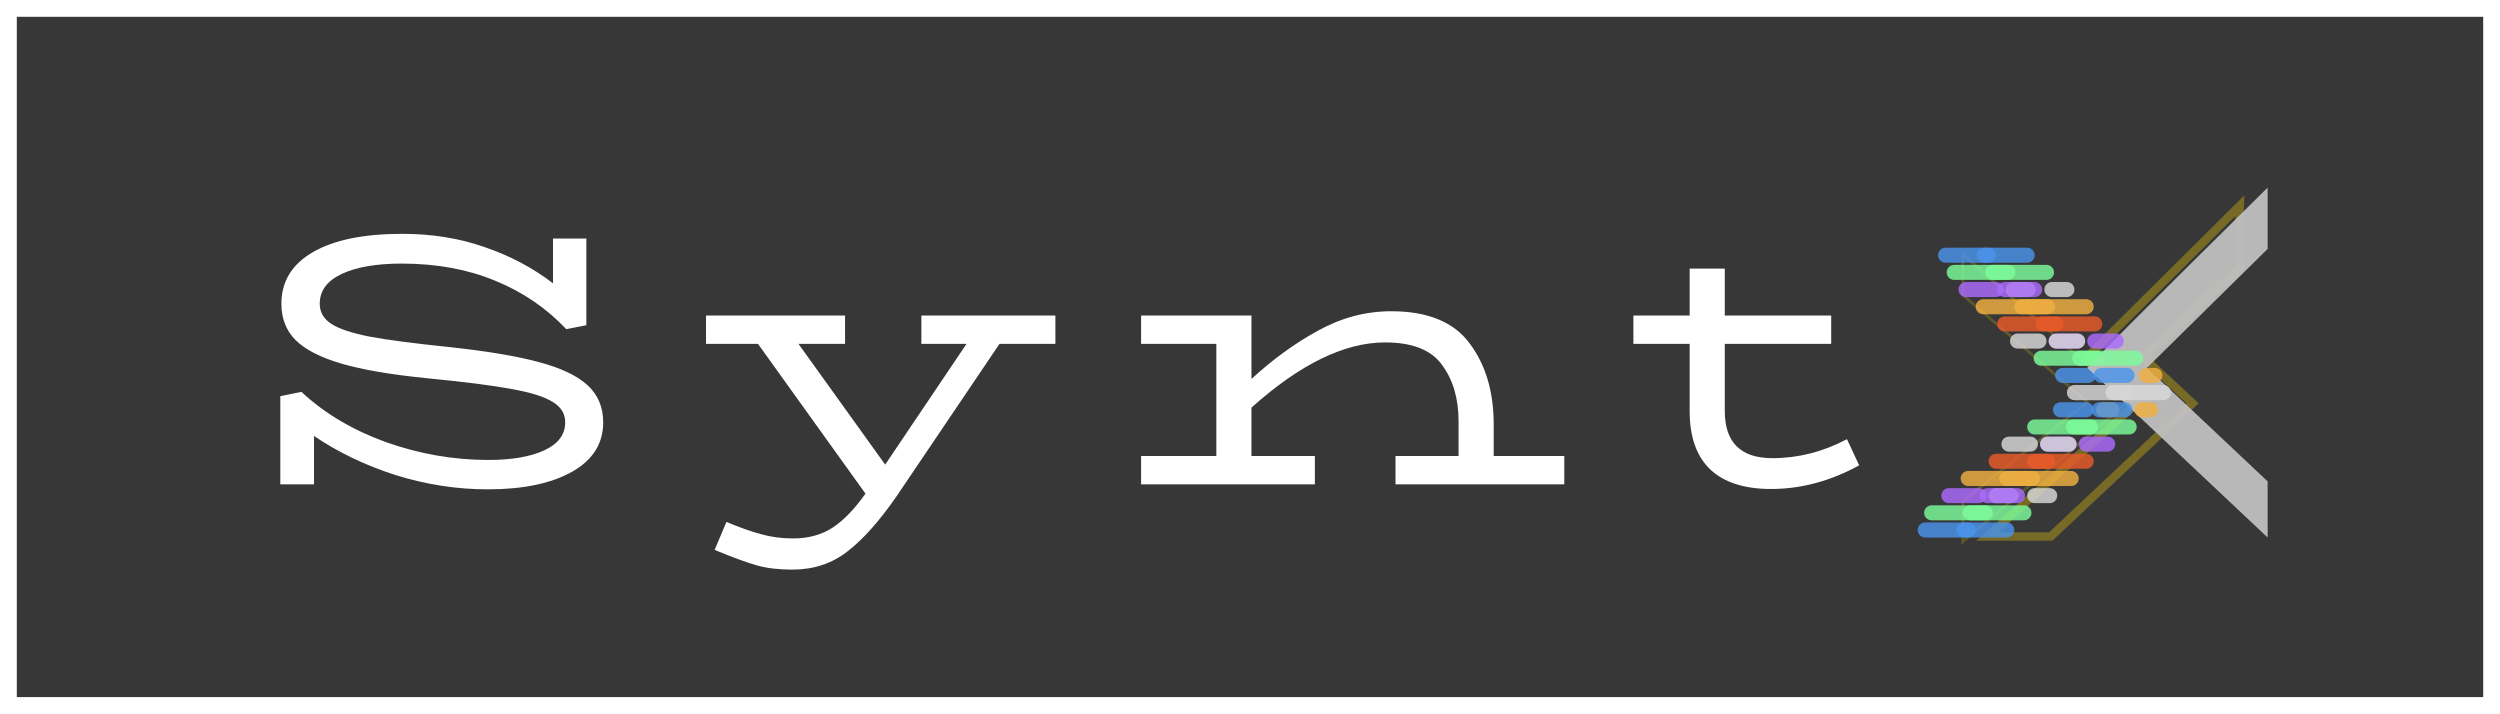
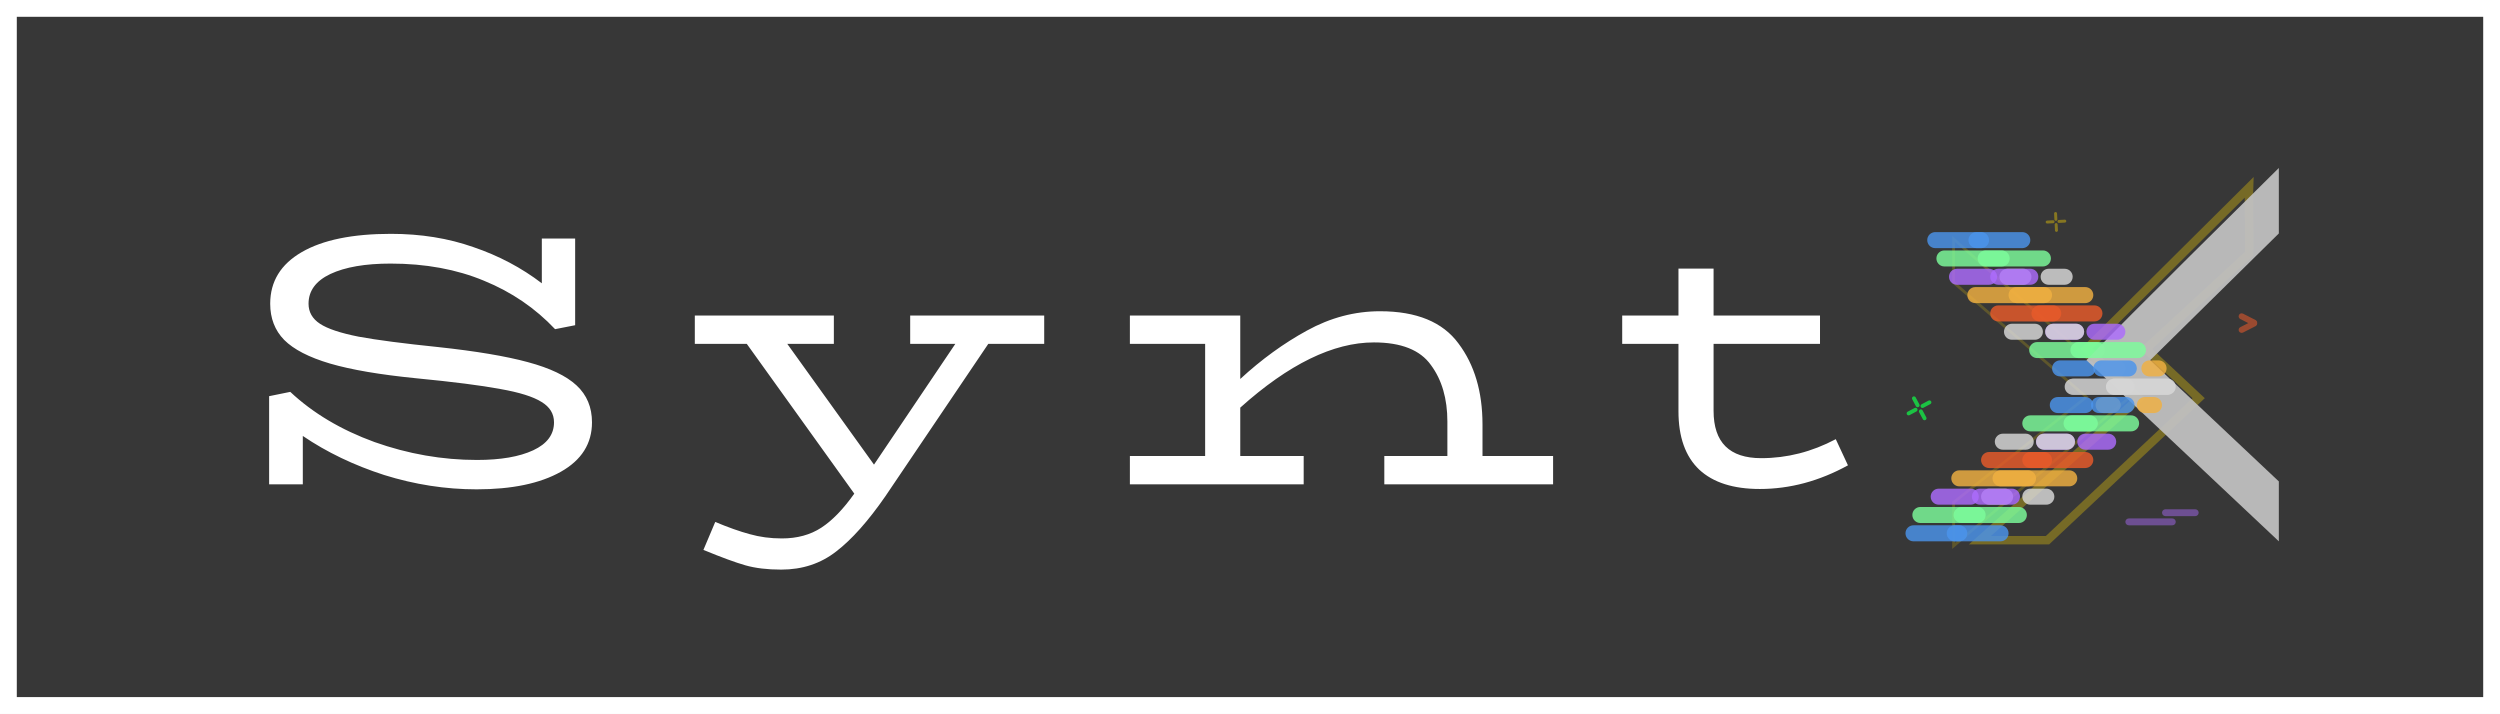
<svg xmlns="http://www.w3.org/2000/svg" width="893" height="255" viewBox="0 0 893 255" fill="none">
  <rect x="3" y="3" width="887" height="249" fill="#373737" />
  <rect x="3" y="3" width="887" height="249" stroke="white" stroke-width="6" />
-   <path opacity="0.37" d="M760.153 143.687C758.364 141.898 744.049 128.81 701.104 90.773V105.344L745.583 143.687L701.104 178.963V193.534L760.153 143.687Z" stroke="#FFD700" stroke-opacity="0.53" />
-   <path opacity="0.59" d="M732.546 191.617L783.159 144.071L765.521 127.583L800.031 95.758C800.305 91.786 799.85 77.987 800.031 73.518L745.583 127.583L763.221 144.071L709.923 191.617H732.546Z" stroke="#FFD700" stroke-opacity="0.53" stroke-width="3" />
+   <path d="M156.547 123.976C170.03 125.427 180.696 127.219 188.547 129.352C196.483 131.485 202.286 134.259 205.955 137.672C209.624 141.085 211.459 145.48 211.459 150.856C211.459 158.451 207.747 164.339 200.323 168.52C192.899 172.701 182.872 174.792 170.243 174.792C159.15 174.792 148.142 173.085 137.219 169.672C126.382 166.173 116.696 161.523 108.163 155.72V173H96.131V141.512L103.683 139.976C111.79 147.571 121.816 153.544 133.763 157.896C145.795 162.163 157.998 164.296 170.371 164.296C178.819 164.296 185.518 163.144 190.467 160.84C195.416 158.536 197.891 155.208 197.891 150.856C197.891 147.784 196.398 145.352 193.411 143.56C190.424 141.683 185.518 140.147 178.691 138.952C171.864 137.672 161.838 136.392 148.611 135.112C135.726 133.832 125.486 132.083 117.891 129.864C110.382 127.645 104.92 124.829 101.507 121.416C98.179 118.003 96.515 113.693 96.515 108.488C96.515 100.552 100.27 94.408 107.779 90.056C115.288 85.704 125.912 83.528 139.651 83.528C150.318 83.528 160.131 85.107 169.091 88.264C178.136 91.336 186.286 95.645 193.539 101.192V85.192H205.443V116.168L198.275 117.576C191.192 110.067 182.744 104.307 172.931 100.296C163.118 96.2 151.982 94.152 139.523 94.152C130.478 94.152 123.31 95.389 118.019 97.864C112.814 100.339 110.211 103.88 110.211 108.488C110.211 111.475 111.576 113.864 114.307 115.656C117.038 117.448 121.646 118.984 128.131 120.264C134.616 121.459 144.088 122.696 156.547 123.976ZM372.989 122.824H353.021L316.285 177.224C310.141 186.099 304.296 192.669 298.749 196.936C293.202 201.288 286.632 203.464 279.037 203.464C274.088 203.464 269.821 202.952 266.237 201.928C262.653 200.904 257.661 199.069 251.261 196.424L255.485 186.44C260.178 188.403 264.274 189.853 267.773 190.792C271.357 191.816 275.197 192.328 279.293 192.328C284.754 192.328 289.448 191.048 293.373 188.488C297.298 185.928 301.224 181.875 305.149 176.328L266.749 122.824H248.189V112.712H297.853V122.824H281.213L312.189 165.96L341.245 122.824H325.117V112.712H372.989V122.824ZM554.764 162.888V173H494.476V162.888H517.004V150.6C517.004 142.408 515.041 135.667 511.116 130.376C507.276 125 500.492 122.312 490.764 122.312C476.257 122.312 460.343 130.077 443.02 145.608V162.888H465.676V173H403.596V162.888H430.476V122.824H403.596V112.712H443.02V135.368C450.615 128.371 458.551 122.611 466.828 118.088C475.191 113.48 483.895 111.176 492.94 111.176C505.996 111.176 515.34 115.016 520.972 122.696C526.689 130.291 529.548 139.933 529.548 151.624V162.888H554.764ZM660.09 166.216C649.85 171.848 639.354 174.664 628.602 174.664C619.13 174.664 611.919 172.36 606.97 167.752C602.021 163.059 599.546 156.104 599.546 146.888V122.824H579.45V112.712H599.546V95.944H612.09V112.712H650.106V122.824H612.09V146.76C612.09 158.024 617.765 163.656 629.114 163.656C638.33 163.656 647.205 161.395 655.738 156.872L660.09 166.216Z" fill="white" />
+   <path opacity="0.37" d="M760.818 141.818C758.909 139.909 743.636 125.946 697.818 85.364V100.909L745.273 141.818L697.818 179.455V195L760.818 141.818Z" stroke="#FFD700" stroke-opacity="0.53" />
+   <path opacity="0.59" d="M731.363 192.955L785.363 142.227L766.545 124.636L803.363 90.682C803.656 86.445 803.17 71.722 803.363 66.955L745.272 124.636L764.091 142.227L707.227 192.955H731.363Z" stroke="#FFD700" stroke-opacity="0.53" stroke-width="3" />
  <g opacity="0.82">
-     <path d="M692.285 91.156C692.285 89.674 693.487 88.472 694.969 88.472H710.307C711.789 88.472 712.991 89.674 712.991 91.156V91.156C712.991 92.639 711.789 93.84 710.307 93.84H694.969C693.487 93.84 692.285 92.639 692.285 91.156V91.156Z" fill="#4B94EB" />
-     <path d="M748.65 134.101C748.65 135.584 747.448 136.785 745.966 136.785H736.764C735.281 136.785 734.08 135.584 734.08 134.101V134.101C734.08 132.619 735.281 131.417 736.764 131.417H741.365H745.966C747.448 131.417 748.65 132.619 748.65 134.101V134.101Z" fill="#4B94EB" />
-     <path d="M761.687 140.236C761.687 141.719 760.485 142.92 759.003 142.92H741.365C739.883 142.92 738.681 141.719 738.681 140.236V140.236C738.681 138.754 739.883 137.552 741.365 137.552H750.184H759.003C760.485 137.552 761.687 138.754 761.687 140.236V140.236Z" fill="#D9D9D9" />
-     <path d="M758.62 134.101C758.62 135.584 757.418 136.785 755.935 136.785H752.868C751.386 136.785 750.184 135.584 750.184 134.101V134.101C750.184 132.619 751.386 131.417 752.868 131.417H754.402H755.935C757.418 131.417 758.62 132.619 758.62 134.101V134.101Z" fill="#F0B041" />
-     <path d="M699.57 103.426C699.57 101.944 700.772 100.742 702.254 100.742H712.991C714.473 100.742 715.675 101.944 715.675 103.426V103.426C715.675 104.909 714.473 106.11 712.991 106.11H702.254C700.772 106.11 699.57 104.909 699.57 103.426V103.426Z" fill="#AC6BFD" />
-     <path d="M744.816 121.831C744.816 123.314 743.614 124.515 742.132 124.515H734.463C732.981 124.515 731.779 123.314 731.779 121.831V121.831C731.779 120.349 732.981 119.147 734.463 119.147H742.132C743.614 119.147 744.816 120.349 744.816 121.831V121.831Z" fill="#AC6BFD" />
-     <path d="M716.442 103.426C716.442 101.944 717.643 100.742 719.126 100.742H724.494C725.976 100.742 727.178 101.944 727.178 103.426V103.426C727.178 104.909 725.976 106.11 724.494 106.11H719.126C717.643 106.11 716.442 104.909 716.442 103.426V103.426Z" fill="#D9D9D9" />
-     <path d="M731.012 121.831C731.012 123.314 729.811 124.515 728.328 124.515H720.659C719.177 124.515 717.975 123.314 717.975 121.831V121.831C717.975 120.349 719.177 119.147 720.659 119.147H728.328C729.811 119.147 731.012 120.349 731.012 121.831V121.831Z" fill="#D9D9D9" />
-     <path d="M695.353 97.291C695.353 95.809 696.554 94.607 698.037 94.607H717.208C718.691 94.607 719.892 95.809 719.892 97.291V97.291C719.892 98.774 718.691 99.975 717.208 99.975H707.929H698.037C696.554 99.975 695.353 98.774 695.353 97.291V97.291Z" fill="#7CFC9B" />
-     <path d="M751.718 127.966C751.718 129.449 750.516 130.65 749.034 130.65H729.095C727.613 130.65 726.411 129.449 726.411 127.966V127.966C726.411 126.484 727.613 125.282 729.095 125.282H749.034C750.516 125.282 751.718 126.484 751.718 127.966V127.966Z" fill="#7CFC9B" />
-     <path d="M705.705 109.561C705.705 108.079 706.907 106.877 708.389 106.877H731.396C732.878 106.877 734.08 108.079 734.08 109.561V109.561C734.08 111.044 732.878 112.245 731.396 112.245H708.389C706.907 112.245 705.705 111.044 705.705 109.561V109.561Z" fill="#F0B041" />
-     <path d="M737.147 115.696C737.147 117.179 735.946 118.38 734.463 118.38H716.058C714.576 118.38 713.374 117.179 713.374 115.696V115.696C713.374 114.214 714.576 113.012 716.058 113.012H734.463C735.946 113.012 737.147 114.214 737.147 115.696V115.696Z" fill="#E85A2A" />
-     <path d="M685 189.316C685 190.798 686.202 192 687.684 192H703.021C704.504 192 705.706 190.798 705.706 189.316V189.316C705.706 187.834 704.504 186.632 703.021 186.632H687.684C686.202 186.632 685 187.834 685 189.316V189.316Z" fill="#4B94EB" />
-     <path d="M747.884 146.371C747.884 144.889 746.682 143.687 745.199 143.687H735.997C734.515 143.687 733.313 144.889 733.313 146.371V146.371C733.313 147.854 734.515 149.055 735.997 149.055H740.598H745.199C746.682 149.055 747.884 147.854 747.884 146.371V146.371Z" fill="#4B94EB" />
-     <path d="M761.304 140.236C761.304 138.754 760.102 137.552 758.62 137.552H740.982C739.499 137.552 738.298 138.754 738.298 140.236V140.236C738.298 141.719 739.499 142.92 740.982 142.92H749.801H758.62C760.102 142.92 761.304 141.719 761.304 140.236V140.236Z" fill="#D9D9D9" />
-     <path d="M757.086 146.371C757.086 144.889 755.884 143.687 754.402 143.687H751.334C749.852 143.687 748.65 144.889 748.65 146.371V146.371C748.65 147.854 749.852 149.055 751.334 149.055H752.868H754.402C755.884 149.055 757.086 147.854 757.086 146.371V146.371Z" fill="#F0B041" />
-     <path d="M693.436 177.046C693.436 178.529 694.637 179.73 696.12 179.73H706.856C708.338 179.73 709.54 178.529 709.54 177.046V177.046C709.54 175.564 708.338 174.362 706.856 174.362H696.12C694.637 174.362 693.436 175.564 693.436 177.046V177.046Z" fill="#AC6BFD" />
-     <path d="M741.749 158.641C741.749 157.159 740.547 155.957 739.064 155.957H731.396C729.913 155.957 728.712 157.159 728.712 158.641V158.641C728.712 160.123 729.913 161.325 731.396 161.325H739.064C740.547 161.325 741.749 160.123 741.749 158.641V158.641Z" fill="#AC6BFD" />
-     <path d="M710.307 177.046C710.307 178.529 711.508 179.73 712.991 179.73H718.359C719.841 179.73 721.043 178.529 721.043 177.046V177.046C721.043 175.564 719.841 174.362 718.359 174.362H712.991C711.508 174.362 710.307 175.564 710.307 177.046V177.046Z" fill="#D9D9D9" />
-     <path d="M727.945 158.641C727.945 157.159 726.743 155.957 725.261 155.957H717.592C716.11 155.957 714.908 157.159 714.908 158.641V158.641C714.908 160.123 716.11 161.325 717.592 161.325H725.261C726.743 161.325 727.945 160.123 727.945 158.641V158.641Z" fill="#D9D9D9" />
-     <path d="M687.301 183.181C687.301 184.663 688.502 185.865 689.985 185.865H709.157C710.639 185.865 711.841 184.663 711.841 183.181V183.181C711.841 181.699 710.639 180.497 709.157 180.497H699.877H689.985C688.502 180.497 687.301 181.699 687.301 183.181V183.181Z" fill="#7CFC9B" />
-     <path d="M749.417 152.506C749.417 151.024 748.216 149.822 746.733 149.822H726.795C725.312 149.822 724.111 151.024 724.111 152.506V152.506C724.111 153.989 725.312 155.19 726.795 155.19H746.733C748.216 155.19 749.417 153.989 749.417 152.506V152.506Z" fill="#7CFC9B" />
-     <path d="M700.337 170.911C700.337 172.393 701.539 173.595 703.021 173.595H726.027C727.51 173.595 728.712 172.393 728.712 170.911V170.911C728.712 169.429 727.51 168.227 726.027 168.227H703.021C701.539 168.227 700.337 169.429 700.337 170.911V170.911Z" fill="#F0B041" />
-     <path d="M734.08 164.776C734.08 163.294 732.878 162.092 731.396 162.092H712.991C711.508 162.092 710.307 163.294 710.307 164.776V164.776C710.307 166.258 711.508 167.46 712.991 167.46H731.396C732.878 167.46 734.08 166.258 734.08 164.776V164.776Z" fill="#E85A2A" />
+     <path d="M688.409 85.773C688.409 84.191 689.691 82.909 691.273 82.909H707.636C709.218 82.909 710.5 84.191 710.5 85.773V85.773C710.5 87.354 709.218 88.636 707.636 88.636H691.273C689.691 88.636 688.409 87.354 688.409 85.773V85.773Z" fill="#4B94EB" />
+     <path d="M748.546 131.591C748.546 133.172 747.264 134.455 745.682 134.455H735.864C734.282 134.455 733 133.172 733 131.591V131.591C733 130.009 734.282 128.727 735.864 128.727H740.773H745.682C747.264 128.727 748.546 130.009 748.546 131.591V131.591Z" fill="#4B94EB" />
+     <path d="M762.455 138.136C762.455 139.718 761.173 141 759.591 141H740.773C739.191 141 737.909 139.718 737.909 138.136V138.136C737.909 136.555 739.191 135.273 740.773 135.273H750.182H759.591C761.173 135.273 762.455 136.555 762.455 138.136V138.136Z" fill="#D9D9D9" />
+     <path d="M759.181 131.591C759.181 133.172 757.899 134.455 756.318 134.455H753.045C751.463 134.455 750.181 133.172 750.181 131.591V131.591C750.181 130.009 751.463 128.727 753.045 128.727H754.681H756.318C757.899 128.727 759.181 130.009 759.181 131.591V131.591Z" fill="#F0B041" />
+     <path d="M696.182 98.864C696.182 97.282 697.464 96 699.045 96H710.5C712.081 96 713.363 97.282 713.363 98.864V98.864C713.363 100.445 712.081 101.727 710.5 101.727H699.045C697.464 101.727 696.182 100.445 696.182 98.864V98.864Z" fill="#AC6BFD" />
+     <path d="M744.454 118.5C744.454 120.082 743.172 121.364 741.591 121.364H733.409C731.827 121.364 730.545 120.082 730.545 118.5V118.5C730.545 116.919 731.827 115.636 733.409 115.636H741.591C743.172 115.636 744.454 116.919 744.454 118.5V118.5Z" fill="#AC6BFD" />
+     <path d="M714.182 98.864C714.182 97.282 715.464 96 717.045 96H722.773C724.354 96 725.636 97.282 725.636 98.864V98.864C725.636 100.445 724.354 101.727 722.773 101.727H717.045C715.464 101.727 714.182 100.445 714.182 98.864V98.864Z" fill="#D9D9D9" />
+     <path d="M729.728 118.5C729.728 120.082 728.446 121.364 726.864 121.364H718.682C717.101 121.364 715.819 120.082 715.819 118.5V118.5C715.819 116.919 717.101 115.636 718.682 115.636H726.864C728.446 115.636 729.728 116.919 729.728 118.5V118.5Z" fill="#D9D9D9" />
+     <path d="M691.681 92.318C691.681 90.737 692.963 89.455 694.545 89.455H715C716.581 89.455 717.863 90.737 717.863 92.318V92.318C717.863 93.9 716.581 95.182 715 95.182H705.1H694.545C692.963 95.182 691.681 93.9 691.681 92.318V92.318Z" fill="#7CFC9B" />
+     <path d="M751.818 125.046C751.818 126.627 750.536 127.909 748.954 127.909H727.682C726.1 127.909 724.818 126.627 724.818 125.046V125.046C724.818 123.464 726.1 122.182 727.682 122.182H748.954C750.536 122.182 751.818 123.464 751.818 125.046V125.046Z" fill="#7CFC9B" />
+     <path d="M702.727 105.409C702.727 103.828 704.009 102.545 705.591 102.545H730.136C731.718 102.545 733 103.828 733 105.409V105.409C733 106.991 731.718 108.273 730.136 108.273H705.591C704.009 108.273 702.727 106.991 702.727 105.409V105.409Z" fill="#F0B041" />
+     <path d="M736.273 111.954C736.273 113.536 734.991 114.818 733.409 114.818H713.773C712.192 114.818 710.909 113.536 710.909 111.954V111.954C710.909 110.373 712.192 109.091 713.773 109.091H733.409C734.991 109.091 736.273 110.373 736.273 111.954V111.954Z" fill="#E85A2A" />
+     <path d="M680.637 190.5C680.637 192.081 681.919 193.364 683.5 193.364H699.864C701.445 193.364 702.727 192.081 702.727 190.5V190.5C702.727 188.918 701.445 187.636 699.864 187.636H683.5C681.919 187.636 680.637 188.918 680.637 190.5V190.5Z" fill="#4B94EB" />
+     <path d="M747.727 144.682C747.727 143.1 746.445 141.818 744.864 141.818H735.045C733.464 141.818 732.182 143.1 732.182 144.682V144.682C732.182 146.263 733.464 147.546 735.045 147.546H739.955H744.864C746.445 147.546 747.727 146.263 747.727 144.682V144.682Z" fill="#4B94EB" />
+     <path d="M762.046 138.136C762.046 136.555 760.764 135.273 759.182 135.273H740.364C738.782 135.273 737.5 136.555 737.5 138.136V138.136C737.5 139.718 738.782 141 740.364 141H749.773H759.182C760.764 141 762.046 139.718 762.046 138.136V138.136Z" fill="#D9D9D9" />
+     <path d="M757.546 144.682C757.546 143.1 756.264 141.818 754.682 141.818H751.409C749.828 141.818 748.546 143.1 748.546 144.682V144.682C748.546 146.263 749.828 147.546 751.409 147.546H753.046H754.682C756.264 147.546 757.546 146.263 757.546 144.682V144.682Z" fill="#F0B041" />
+     <path d="M689.637 177.409C689.637 178.991 690.919 180.273 692.5 180.273H703.955C705.537 180.273 706.819 178.991 706.819 177.409V177.409C706.819 175.828 705.537 174.545 703.955 174.545H692.5C690.919 174.545 689.637 175.828 689.637 177.409V177.409Z" fill="#AC6BFD" />
+     <path d="M741.182 157.773C741.182 156.191 739.9 154.909 738.318 154.909H730.137C728.555 154.909 727.273 156.191 727.273 157.773V157.773C727.273 159.354 728.555 160.636 730.137 160.636H738.318C739.9 160.636 741.182 159.354 741.182 157.773V157.773Z" fill="#AC6BFD" />
+     <path d="M707.636 177.409C707.636 178.991 708.918 180.273 710.5 180.273H716.227C717.809 180.273 719.091 178.991 719.091 177.409V177.409C719.091 175.828 717.809 174.545 716.227 174.545H710.5C708.918 174.545 707.636 175.828 707.636 177.409V177.409Z" fill="#D9D9D9" />
+     <path d="M726.454 157.773C726.454 156.191 725.172 154.909 723.591 154.909H715.409C713.827 154.909 712.545 156.191 712.545 157.773V157.773C712.545 159.354 713.827 160.636 715.409 160.636H723.591C725.172 160.636 726.454 159.354 726.454 157.773V157.773Z" fill="#D9D9D9" />
+     <path d="M683.091 183.955C683.091 185.536 684.373 186.818 685.955 186.818H706.409C707.991 186.818 709.273 185.536 709.273 183.955V183.955C709.273 182.373 707.991 181.091 706.409 181.091H696.509H685.955C684.373 181.091 683.091 182.373 683.091 183.955V183.955Z" fill="#7CFC9B" />
+     <path d="M749.363 151.227C749.363 149.646 748.081 148.364 746.5 148.364H725.227C723.645 148.364 722.363 149.646 722.363 151.227V151.227C722.363 152.809 723.645 154.091 725.227 154.091H746.5C748.081 154.091 749.363 152.809 749.363 151.227V151.227Z" fill="#7CFC9B" />
+     <path d="M697 170.864C697 172.445 698.282 173.727 699.864 173.727H724.409C725.991 173.727 727.273 172.445 727.273 170.864V170.864C727.273 169.282 725.991 168 724.409 168H699.864C698.282 168 697 169.282 697 170.864V170.864Z" fill="#F0B041" />
+     <path d="M733 164.318C733 162.737 731.718 161.454 730.136 161.454H710.5C708.918 161.454 707.636 162.737 707.636 164.318V164.318C707.636 165.9 708.918 167.182 710.5 167.182H730.136C731.718 167.182 733 165.9 733 164.318V164.318Z" fill="#E85A2A" />
  </g>
-   <path opacity="0.94" d="M745.583 131.366C747.535 129.189 763.151 113.269 810 67V88.922L788.458 110.144L766.916 131.366L810 171.944V192L745.583 131.366Z" fill="#C0C0C0" />
+   <path opacity="0.94" d="M745.273 128.672C747.355 126.35 764.017 109.364 814 60V83.388L791.017 106.03L768.033 128.672L814 171.966V193.364L745.273 128.672Z" fill="#C0C0C0" />
  <g opacity="0.82">
-     <path d="M706.089 91.156C706.089 89.674 707.291 88.472 708.773 88.472H724.111C725.593 88.472 726.795 89.674 726.795 91.156V91.156C726.795 92.639 725.593 93.84 724.111 93.84H708.773C707.291 93.84 706.089 92.639 706.089 91.156V91.156Z" fill="#4B94EB" />
-     <path d="M762.454 134.101C762.454 135.584 761.252 136.785 759.77 136.785H750.568C749.085 136.785 747.884 135.584 747.884 134.101V134.101C747.884 132.619 749.085 131.417 750.568 131.417H755.169H759.77C761.252 131.417 762.454 132.619 762.454 134.101V134.101Z" fill="#4B94EB" />
-     <path d="M775.491 140.236C775.491 141.719 774.289 142.92 772.807 142.92H755.169C753.686 142.92 752.485 141.719 752.485 140.236V140.236C752.485 138.754 753.686 137.552 755.169 137.552H763.988H772.807C774.289 137.552 775.491 138.754 775.491 140.236V140.236Z" fill="#D9D9D9" />
-     <path d="M772.423 134.101C772.423 135.584 771.221 136.785 769.739 136.785H766.672C765.189 136.785 763.988 135.584 763.988 134.101V134.101C763.988 132.619 765.189 131.417 766.672 131.417H768.205H769.739C771.221 131.417 772.423 132.619 772.423 134.101V134.101Z" fill="#F0B041" />
-     <path d="M713.374 103.426C713.374 101.944 714.576 100.742 716.058 100.742H726.795C728.277 100.742 729.479 101.944 729.479 103.426V103.426C729.479 104.909 728.277 106.11 726.795 106.11H716.058C714.576 106.11 713.374 104.909 713.374 103.426V103.426Z" fill="#AC6BFD" />
-     <path d="M758.62 121.831C758.62 123.314 757.418 124.515 755.935 124.515H748.267C746.784 124.515 745.583 123.314 745.583 121.831V121.831C745.583 120.349 746.784 119.147 748.267 119.147H755.935C757.418 119.147 758.62 120.349 758.62 121.831V121.831Z" fill="#AC6BFD" />
-     <path d="M730.245 103.426C730.245 101.944 731.447 100.742 732.929 100.742H738.298C739.78 100.742 740.982 101.944 740.982 103.426V103.426C740.982 104.909 739.78 106.11 738.298 106.11H732.929C731.447 106.11 730.245 104.909 730.245 103.426V103.426Z" fill="#D9D9D9" />
-     <path d="M744.816 121.831C744.816 123.314 743.614 124.515 742.132 124.515H734.463C732.981 124.515 731.779 123.314 731.779 121.831V121.831C731.779 120.349 732.981 119.147 734.463 119.147H742.132C743.614 119.147 744.816 120.349 744.816 121.831V121.831Z" fill="#D9D9D9" />
-     <path d="M709.157 97.291C709.157 95.809 710.358 94.607 711.841 94.607H731.012C732.495 94.607 733.696 95.809 733.696 97.291V97.291C733.696 98.774 732.495 99.975 731.012 99.975H721.733H711.841C710.358 99.975 709.157 98.774 709.157 97.291V97.291Z" fill="#7CFC9B" />
-     <path d="M765.521 127.966C765.521 129.449 764.32 130.65 762.837 130.65H742.899C741.416 130.65 740.215 129.449 740.215 127.966V127.966C740.215 126.484 741.416 125.282 742.899 125.282H762.837C764.32 125.282 765.521 126.484 765.521 127.966V127.966Z" fill="#7CFC9B" />
-     <path d="M719.509 109.561C719.509 108.079 720.711 106.877 722.193 106.877H745.199C746.682 106.877 747.884 108.079 747.884 109.561V109.561C747.884 111.044 746.682 112.245 745.199 112.245H722.193C720.711 112.245 719.509 111.044 719.509 109.561V109.561Z" fill="#F0B041" />
-     <path d="M750.951 115.696C750.951 117.179 749.749 118.38 748.267 118.38H729.862C728.379 118.38 727.178 117.179 727.178 115.696V115.696C727.178 114.214 728.379 113.012 729.862 113.012H748.267C749.749 113.012 750.951 114.214 750.951 115.696V115.696Z" fill="#E85A2A" />
-     <path d="M698.803 189.316C698.803 190.798 700.005 192 701.488 192H716.825C718.307 192 719.509 190.798 719.509 189.316V189.316C719.509 187.834 718.307 186.632 716.825 186.632H701.488C700.005 186.632 698.803 187.834 698.803 189.316V189.316Z" fill="#4B94EB" />
-     <path d="M761.687 146.371C761.687 144.889 760.485 143.687 759.003 143.687H749.801C748.318 143.687 747.117 144.889 747.117 146.371V146.371C747.117 147.854 748.318 149.055 749.801 149.055H754.402H759.003C760.485 149.055 761.687 147.854 761.687 146.371V146.371Z" fill="#4B94EB" />
-     <path d="M775.107 140.236C775.107 138.754 773.906 137.552 772.423 137.552H754.785C753.303 137.552 752.101 138.754 752.101 140.236V140.236C752.101 141.719 753.303 142.92 754.785 142.92H763.604H772.423C773.906 142.92 775.107 141.719 775.107 140.236V140.236Z" fill="#D9D9D9" />
-     <path d="M770.889 146.371C770.889 144.889 769.688 143.687 768.205 143.687H765.138C763.656 143.687 762.454 144.889 762.454 146.371V146.371C762.454 147.854 763.656 149.055 765.138 149.055H766.672H768.205C769.688 149.055 770.889 147.854 770.889 146.371V146.371Z" fill="#F0B041" />
-     <path d="M707.239 177.046C707.239 178.529 708.441 179.73 709.923 179.73H720.659C722.142 179.73 723.343 178.529 723.343 177.046V177.046C723.343 175.564 722.142 174.362 720.659 174.362H709.923C708.441 174.362 707.239 175.564 707.239 177.046V177.046Z" fill="#AC6BFD" />
-     <path d="M755.552 158.641C755.552 157.159 754.35 155.957 752.868 155.957H745.199C743.717 155.957 742.515 157.159 742.515 158.641V158.641C742.515 160.123 743.717 161.325 745.199 161.325H752.868C754.35 161.325 755.552 160.123 755.552 158.641V158.641Z" fill="#AC6BFD" />
-     <path d="M724.11 177.046C724.11 178.529 725.312 179.73 726.794 179.73H732.162C733.645 179.73 734.846 178.529 734.846 177.046V177.046C734.846 175.564 733.645 174.362 732.162 174.362H726.794C725.312 174.362 724.11 175.564 724.11 177.046V177.046Z" fill="#D9D9D9" />
-     <path d="M741.749 158.641C741.749 157.159 740.547 155.957 739.064 155.957H731.396C729.913 155.957 728.712 157.159 728.712 158.641V158.641C728.712 160.123 729.913 161.325 731.396 161.325H739.064C740.547 161.325 741.749 160.123 741.749 158.641V158.641Z" fill="#D9D9D9" />
-     <path d="M701.104 183.181C701.104 184.663 702.306 185.865 703.788 185.865H722.96C724.442 185.865 725.644 184.663 725.644 183.181V183.181C725.644 181.699 724.442 180.497 722.96 180.497H713.681H703.788C702.306 180.497 701.104 181.699 701.104 183.181V183.181Z" fill="#7CFC9B" />
-     <path d="M763.221 152.506C763.221 151.024 762.019 149.822 760.537 149.822H740.598C739.116 149.822 737.914 151.024 737.914 152.506V152.506C737.914 153.989 739.116 155.19 740.598 155.19H760.537C762.019 155.19 763.221 153.989 763.221 152.506V152.506Z" fill="#7CFC9B" />
-     <path d="M714.141 170.911C714.141 172.393 715.343 173.595 716.825 173.595H739.831C741.314 173.595 742.515 172.393 742.515 170.911V170.911C742.515 169.429 741.314 168.227 739.831 168.227H716.825C715.343 168.227 714.141 169.429 714.141 170.911V170.911Z" fill="#F0B041" />
-     <path d="M747.883 164.776C747.883 163.294 746.682 162.092 745.199 162.092H726.795C725.312 162.092 724.11 163.294 724.11 164.776V164.776C724.11 166.258 725.312 167.46 726.795 167.46H745.199C746.682 167.46 747.883 166.258 747.883 164.776V164.776Z" fill="#E85A2A" />
+     <path d="M703.136 85.773C703.136 84.191 704.418 82.909 706 82.909H722.363C723.945 82.909 725.227 84.191 725.227 85.773V85.773C725.227 87.354 723.945 88.636 722.363 88.636H706C704.418 88.636 703.136 87.354 703.136 85.773V85.773Z" fill="#4B94EB" />
+     <path d="M763.272 131.591C763.272 133.172 761.99 134.455 760.409 134.455H750.591C749.009 134.455 747.727 133.172 747.727 131.591V131.591C747.727 130.009 749.009 128.727 750.591 128.727H755.5H760.409C761.99 128.727 763.272 130.009 763.272 131.591V131.591Z" fill="#4B94EB" />
+     <path d="M777.182 138.136C777.182 139.718 775.899 141 774.318 141H755.5C753.918 141 752.636 139.718 752.636 138.136V138.136C752.636 136.555 753.918 135.273 755.5 135.273H764.909H774.318C775.899 135.273 777.182 136.555 777.182 138.136V138.136Z" fill="#D9D9D9" />
+     <path d="M773.909 131.591C773.909 133.172 772.627 134.455 771.046 134.455H767.773C766.192 134.455 764.909 133.172 764.909 131.591V131.591C764.909 130.009 766.192 128.727 767.773 128.727H769.409H771.046C772.627 128.727 773.909 130.009 773.909 131.591V131.591Z" fill="#F0B041" />
+     <path d="M710.909 98.864C710.909 97.282 712.191 96 713.773 96H725.227C726.809 96 728.091 97.282 728.091 98.864V98.864C728.091 100.445 726.809 101.727 725.227 101.727H713.773C712.191 101.727 710.909 100.445 710.909 98.864V98.864Z" fill="#AC6BFD" />
+     <path d="M759.181 118.5C759.181 120.082 757.899 121.364 756.318 121.364H748.136C746.554 121.364 745.272 120.082 745.272 118.5V118.5C745.272 116.919 746.554 115.636 748.136 115.636H756.318C757.899 115.636 759.181 116.919 759.181 118.5V118.5Z" fill="#AC6BFD" />
+     <path d="M728.909 98.864C728.909 97.282 730.191 96 731.772 96H737.5C739.081 96 740.363 97.282 740.363 98.864V98.864C740.363 100.445 739.081 101.727 737.5 101.727H731.772C730.191 101.727 728.909 100.445 728.909 98.864V98.864Z" fill="#D9D9D9" />
+     <path d="M744.454 118.5C744.454 120.082 743.172 121.364 741.591 121.364H733.409C731.827 121.364 730.545 120.082 730.545 118.5V118.5C730.545 116.919 731.827 115.636 733.409 115.636H741.591C743.172 115.636 744.454 116.919 744.454 118.5V118.5Z" fill="#D9D9D9" />
+     <path d="M706.41 92.318C706.41 90.737 707.692 89.455 709.273 89.455H729.728C731.309 89.455 732.591 90.737 732.591 92.318V92.318C732.591 93.9 731.309 95.182 729.728 95.182H719.828H709.273C707.692 95.182 706.41 93.9 706.41 92.318V92.318Z" fill="#7CFC9B" />
+     <path d="M766.546 125.046C766.546 126.627 765.264 127.909 763.682 127.909H742.409C740.828 127.909 739.546 126.627 739.546 125.046V125.046C739.546 123.464 740.828 122.182 742.409 122.182H763.682C765.264 122.182 766.546 123.464 766.546 125.046V125.046Z" fill="#7CFC9B" />
+     <path d="M717.455 105.409C717.455 103.828 718.737 102.545 720.318 102.545H744.864C746.445 102.545 747.728 103.828 747.728 105.409V105.409C747.728 106.991 746.445 108.273 744.864 108.273H720.318C718.737 108.273 717.455 106.991 717.455 105.409V105.409Z" fill="#F0B041" />
+     <path d="M751 111.954C751 113.536 749.718 114.818 748.136 114.818H728.5C726.919 114.818 725.636 113.536 725.636 111.954V111.954C725.636 110.373 726.919 109.091 728.5 109.091H748.136C749.718 109.091 751 110.373 751 111.954V111.954Z" fill="#E85A2A" />
+     <path d="M695.364 190.5C695.364 192.081 696.646 193.364 698.227 193.364H714.591C716.172 193.364 717.454 192.081 717.454 190.5V190.5C717.454 188.918 716.172 187.636 714.591 187.636H698.227C696.646 187.636 695.364 188.918 695.364 190.5V190.5Z" fill="#4B94EB" />
+     <path d="M762.455 144.682C762.455 143.1 761.173 141.818 759.591 141.818H749.773C748.191 141.818 746.909 143.1 746.909 144.682V144.682C746.909 146.263 748.191 147.546 749.773 147.546H754.682H759.591C761.173 147.546 762.455 146.263 762.455 144.682V144.682Z" fill="#4B94EB" />
+     <path d="M776.773 138.136C776.773 136.555 775.491 135.273 773.909 135.273H755.091C753.509 135.273 752.227 136.555 752.227 138.136V138.136C752.227 139.718 753.509 141 755.091 141H764.5H773.909C775.491 141 776.773 139.718 776.773 138.136V138.136Z" fill="#D9D9D9" />
+     <path d="M772.273 144.682C772.273 143.1 770.99 141.818 769.409 141.818H766.136C764.555 141.818 763.273 143.1 763.273 144.682V144.682C763.273 146.263 764.555 147.546 766.136 147.546H767.773H769.409C770.99 147.546 772.273 146.263 772.273 144.682V144.682Z" fill="#F0B041" />
+     <path d="M704.364 177.409C704.364 178.991 705.646 180.273 707.227 180.273H718.682C720.263 180.273 721.546 178.991 721.546 177.409V177.409C721.546 175.828 720.263 174.545 718.682 174.545H707.227C705.646 174.545 704.364 175.828 704.364 177.409V177.409Z" fill="#AC6BFD" />
+     <path d="M755.909 157.773C755.909 156.191 754.627 154.909 753.045 154.909H744.864C743.282 154.909 742 156.191 742 157.773V157.773C742 159.354 743.282 160.636 744.864 160.636H753.045C754.627 160.636 755.909 159.354 755.909 157.773V157.773Z" fill="#AC6BFD" />
+     <path d="M722.364 177.409C722.364 178.991 723.646 180.273 725.228 180.273H730.955C732.536 180.273 733.818 178.991 733.818 177.409V177.409C733.818 175.828 732.536 174.545 730.955 174.545H725.228C723.646 174.545 722.364 175.828 722.364 177.409V177.409Z" fill="#D9D9D9" />
+     <path d="M741.182 157.773C741.182 156.191 739.9 154.909 738.318 154.909H730.137C728.555 154.909 727.273 156.191 727.273 157.773V157.773C727.273 159.354 728.555 160.636 730.137 160.636H738.318C739.9 160.636 741.182 159.354 741.182 157.773V157.773Z" fill="#D9D9D9" />
+     <path d="M697.818 183.955C697.818 185.536 699.1 186.818 700.682 186.818H721.136C722.718 186.818 724 185.536 724 183.955V183.955C724 182.373 722.718 181.091 721.136 181.091H711.236H700.682C699.1 181.091 697.818 182.373 697.818 183.955V183.955Z" fill="#7CFC9B" />
+     <path d="M764.091 151.227C764.091 149.646 762.809 148.364 761.228 148.364H739.955C738.373 148.364 737.091 149.646 737.091 151.227V151.227C737.091 152.809 738.373 154.091 739.955 154.091H761.228C762.809 154.091 764.091 152.809 764.091 151.227V151.227Z" fill="#7CFC9B" />
+     <path d="M711.727 170.864C711.727 172.445 713.009 173.727 714.591 173.727H739.136C740.718 173.727 742 172.445 742 170.864V170.864C742 169.282 740.718 168 739.136 168H714.591C713.009 168 711.727 169.282 711.727 170.864V170.864Z" fill="#F0B041" />
+     <path d="M747.728 164.318C747.728 162.737 746.445 161.454 744.864 161.454H725.228C723.646 161.454 722.364 162.737 722.364 164.318V164.318C722.364 165.9 723.646 167.182 725.228 167.182H744.864C746.445 167.182 747.728 165.9 747.728 164.318V164.318Z" fill="#E85A2A" />
  </g>
-   <path d="M160.547 123.976C174.03 125.427 184.696 127.219 192.547 129.352C200.483 131.485 206.286 134.259 209.955 137.672C213.624 141.085 215.459 145.48 215.459 150.856C215.459 158.451 211.747 164.339 204.323 168.52C196.899 172.701 186.872 174.792 174.243 174.792C163.15 174.792 152.142 173.085 141.219 169.672C130.382 166.173 120.696 161.523 112.163 155.72V173H100.131V141.512L107.683 139.976C115.79 147.571 125.816 153.544 137.763 157.896C149.795 162.163 161.998 164.296 174.371 164.296C182.819 164.296 189.518 163.144 194.467 160.84C199.416 158.536 201.891 155.208 201.891 150.856C201.891 147.784 200.398 145.352 197.411 143.56C194.424 141.683 189.518 140.147 182.691 138.952C175.864 137.672 165.838 136.392 152.611 135.112C139.726 133.832 129.486 132.083 121.891 129.864C114.382 127.645 108.92 124.829 105.507 121.416C102.179 118.003 100.515 113.693 100.515 108.488C100.515 100.552 104.27 94.408 111.779 90.056C119.288 85.704 129.912 83.528 143.651 83.528C154.318 83.528 164.131 85.107 173.091 88.264C182.136 91.336 190.286 95.645 197.539 101.192V85.192H209.443V116.168L202.275 117.576C195.192 110.067 186.744 104.307 176.931 100.296C167.118 96.2 155.982 94.152 143.523 94.152C134.478 94.152 127.31 95.389 122.019 97.864C116.814 100.339 114.211 103.88 114.211 108.488C114.211 111.475 115.576 113.864 118.307 115.656C121.038 117.448 125.646 118.984 132.131 120.264C138.616 121.459 148.088 122.696 160.547 123.976ZM376.989 122.824H357.021L320.285 177.224C314.141 186.099 308.296 192.669 302.749 196.936C297.202 201.288 290.632 203.464 283.037 203.464C278.088 203.464 273.821 202.952 270.237 201.928C266.653 200.904 261.661 199.069 255.261 196.424L259.485 186.44C264.178 188.403 268.274 189.853 271.773 190.792C275.357 191.816 279.197 192.328 283.293 192.328C288.754 192.328 293.448 191.048 297.373 188.488C301.298 185.928 305.224 181.875 309.149 176.328L270.749 122.824H252.189V112.712H301.853V122.824H285.213L316.189 165.96L345.245 122.824H329.117V112.712H376.989V122.824ZM558.764 162.888V173H498.476V162.888H521.004V150.6C521.004 142.408 519.041 135.667 515.116 130.376C511.276 125 504.492 122.312 494.764 122.312C480.257 122.312 464.343 130.077 447.02 145.608V162.888H469.676V173H407.596V162.888H434.476V122.824H407.596V112.712H447.02V135.368C454.615 128.371 462.551 122.611 470.828 118.088C479.191 113.48 487.895 111.176 496.94 111.176C509.996 111.176 519.34 115.016 524.972 122.696C530.689 130.291 533.548 139.933 533.548 151.624V162.888H558.764ZM664.09 166.216C653.85 171.848 643.354 174.664 632.602 174.664C623.13 174.664 615.919 172.36 610.97 167.752C606.021 163.059 603.546 156.104 603.546 146.888V122.824H583.45V112.712H603.546V95.944H616.09V112.712H654.106V122.824H616.09V146.76C616.09 158.024 621.765 163.656 633.114 163.656C642.33 163.656 651.205 161.395 659.738 156.872L664.09 166.216Z" fill="white" />
+   <g opacity="0.7">
+     <rect x="680.811" y="147.379" width="4.208" height="1.403" rx="0.701" transform="rotate(-28 680.811 147.379)" fill="#0FFF49" />
+     <rect x="685.765" y="144.745" width="4.208" height="1.403" rx="0.701" transform="rotate(-28 685.765 144.745)" fill="#0FFF49" />
+     <rect x="683.953" y="141.339" width="4.208" height="1.403" rx="0.701" transform="rotate(62 683.953 141.339)" fill="#0FFF49" />
+     <rect x="686.423" y="145.983" width="4.208" height="1.403" rx="0.701" transform="rotate(62 686.423 145.983)" fill="#0FFF49" />
+   </g>
+   <g opacity="0.75">
+     <rect x="730.697" y="78.82" width="3.156" height="1.052" rx="0.526" transform="rotate(-3 730.697 78.8198)" fill="#FFD700" fill-opacity="0.53" />
+     <rect x="734.899" y="78.599" width="3.156" height="1.052" rx="0.526" transform="rotate(-3 734.899 78.5994)" fill="#FFD700" fill-opacity="0.53" />
+     <rect x="734.747" y="75.711" width="3.156" height="1.052" rx="0.526" transform="rotate(87 734.747 75.7107)" fill="#FFD700" fill-opacity="0.53" />
+     <rect x="734.954" y="79.65" width="3.156" height="1.052" rx="0.526" transform="rotate(87 734.954 79.6499)" fill="#FFD700" fill-opacity="0.53" />
+   </g>
+   <g opacity="0.56">
+     <rect x="800.249" y="111.546" width="7.169" height="2.151" rx="1.075" transform="rotate(27 800.249 111.546)" fill="#E85A2A" />
+     <rect x="799.273" y="117.357" width="7.169" height="2.151" rx="1.075" transform="rotate(-27 799.273 117.357)" fill="#E85A2A" />
+   </g>
+   <g opacity="0.46">
+     <rect x="759.181" y="185.182" width="18" height="2.455" rx="1.227" fill="#AC6BFD" />
+     <rect x="772.273" y="181.909" width="13.091" height="2.455" rx="1.227" fill="#AC6BFD" />
+   </g>
</svg>
